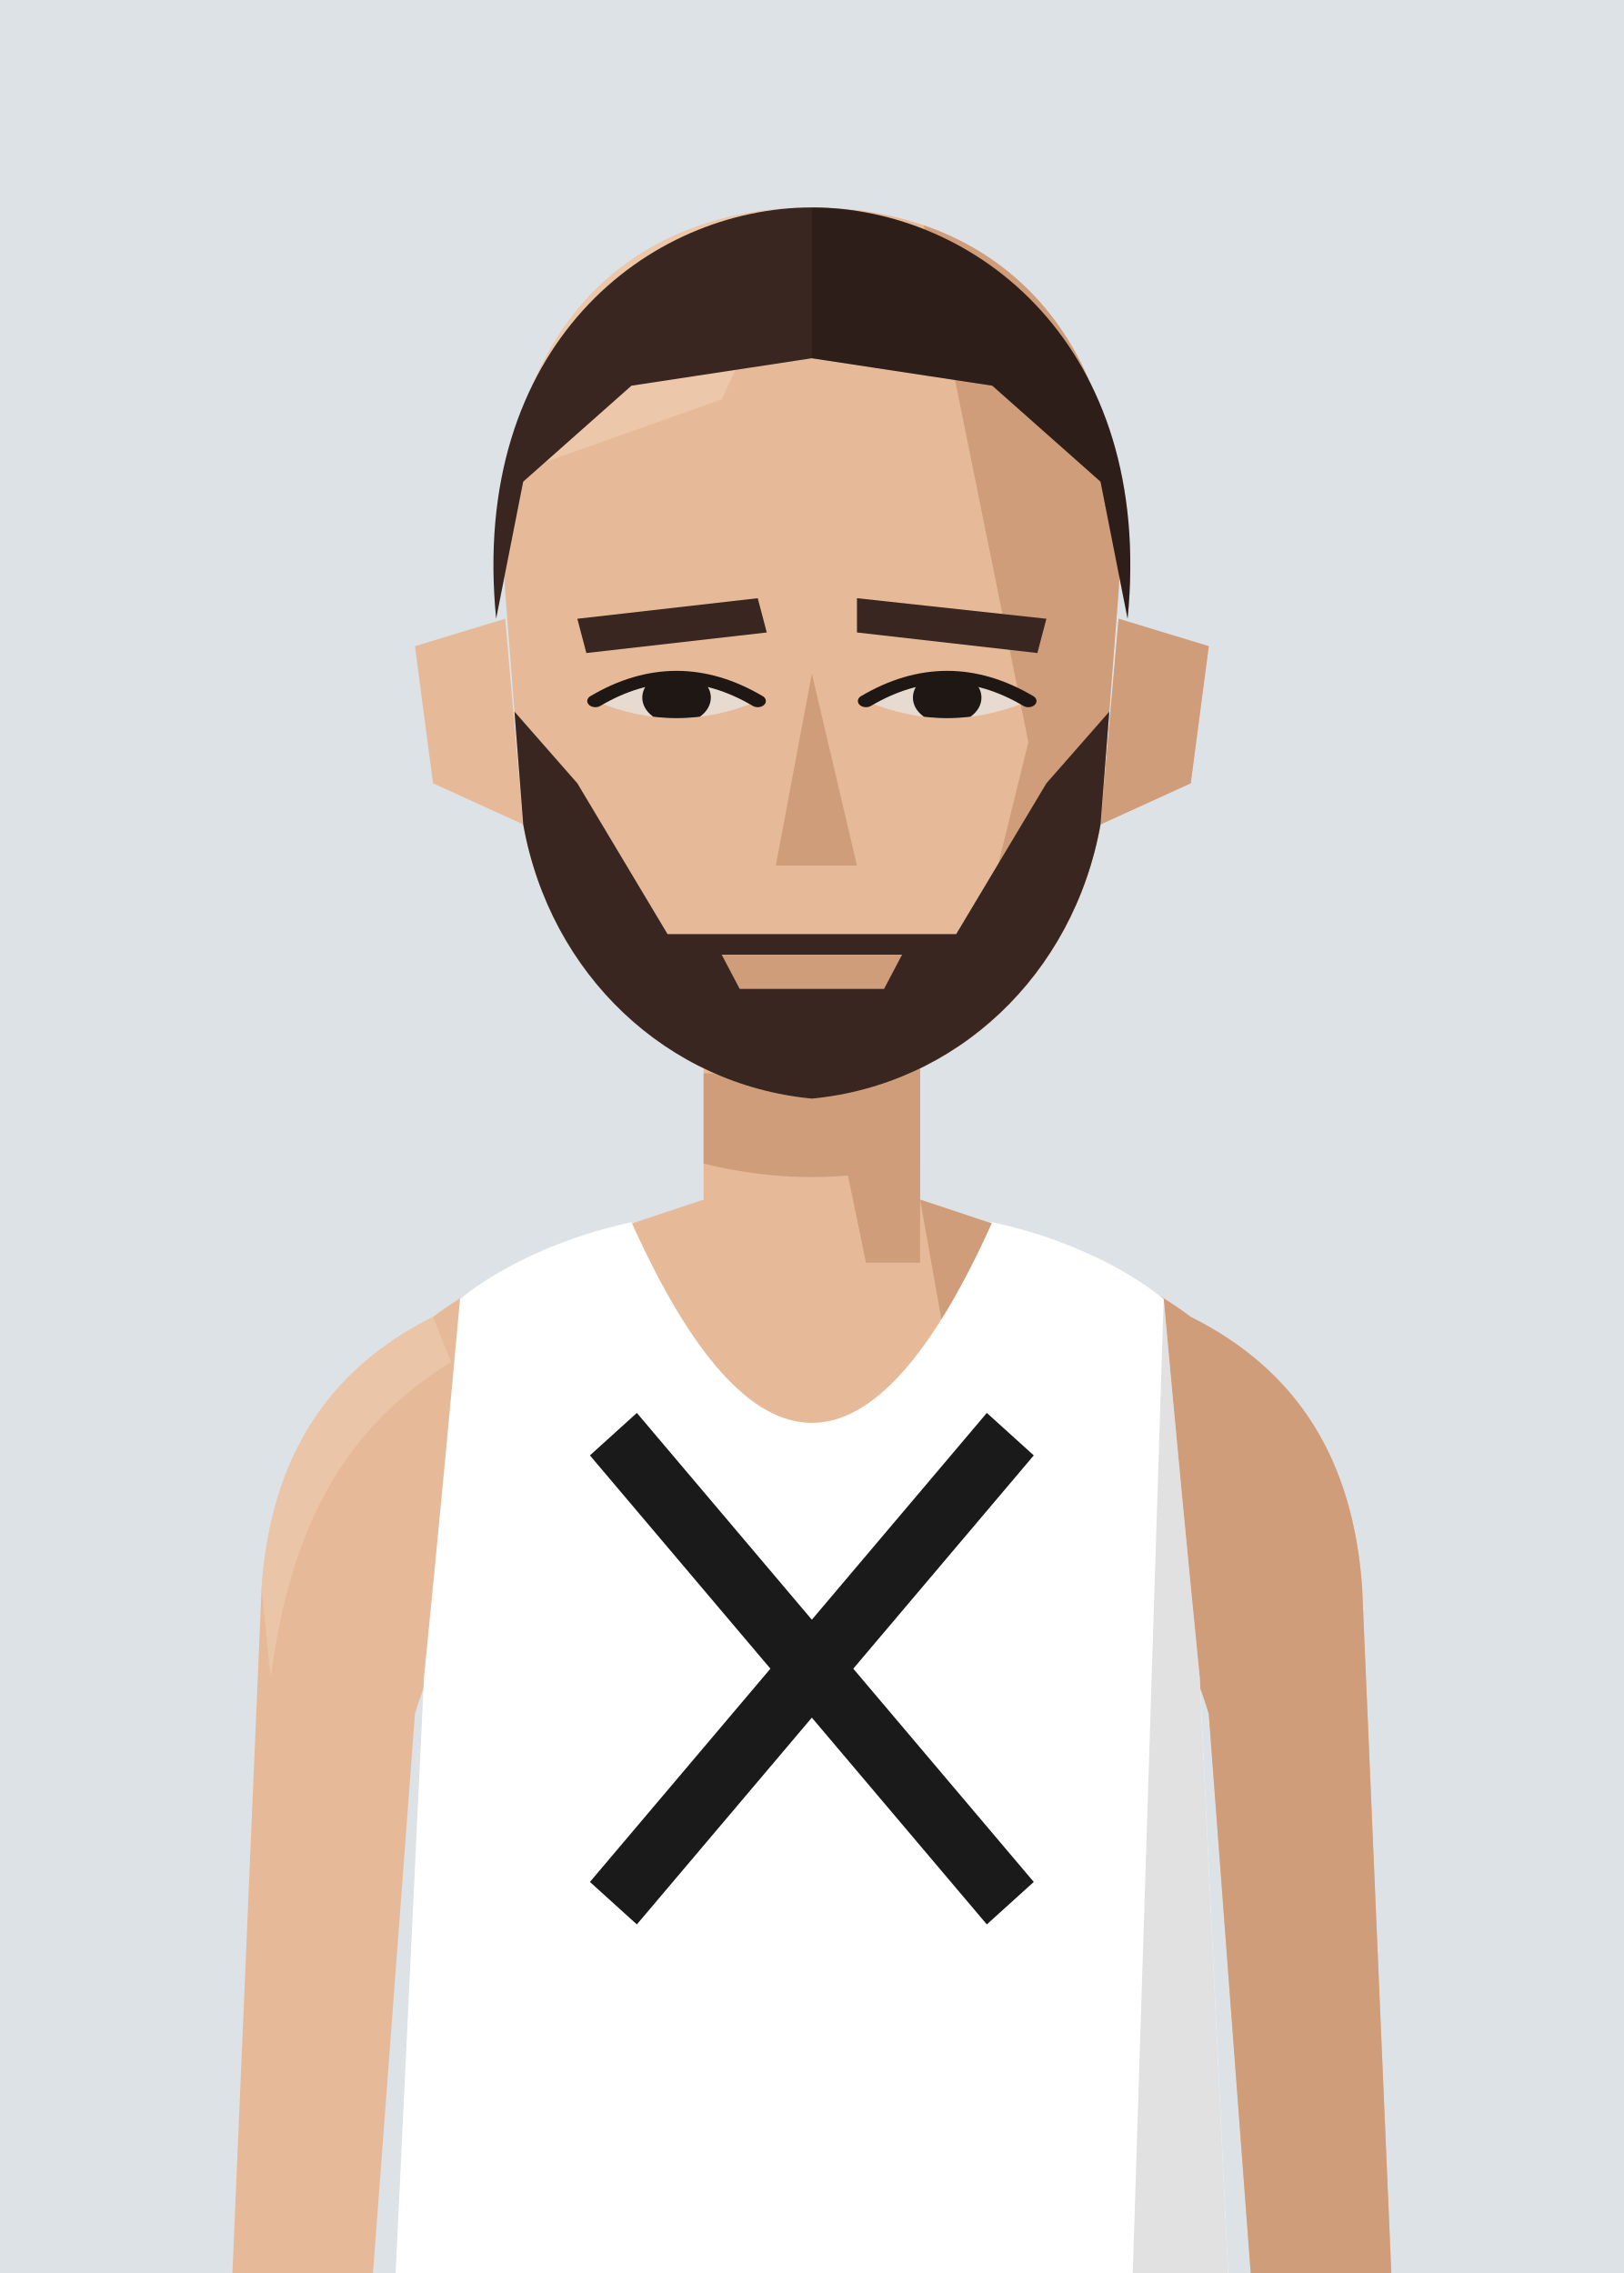
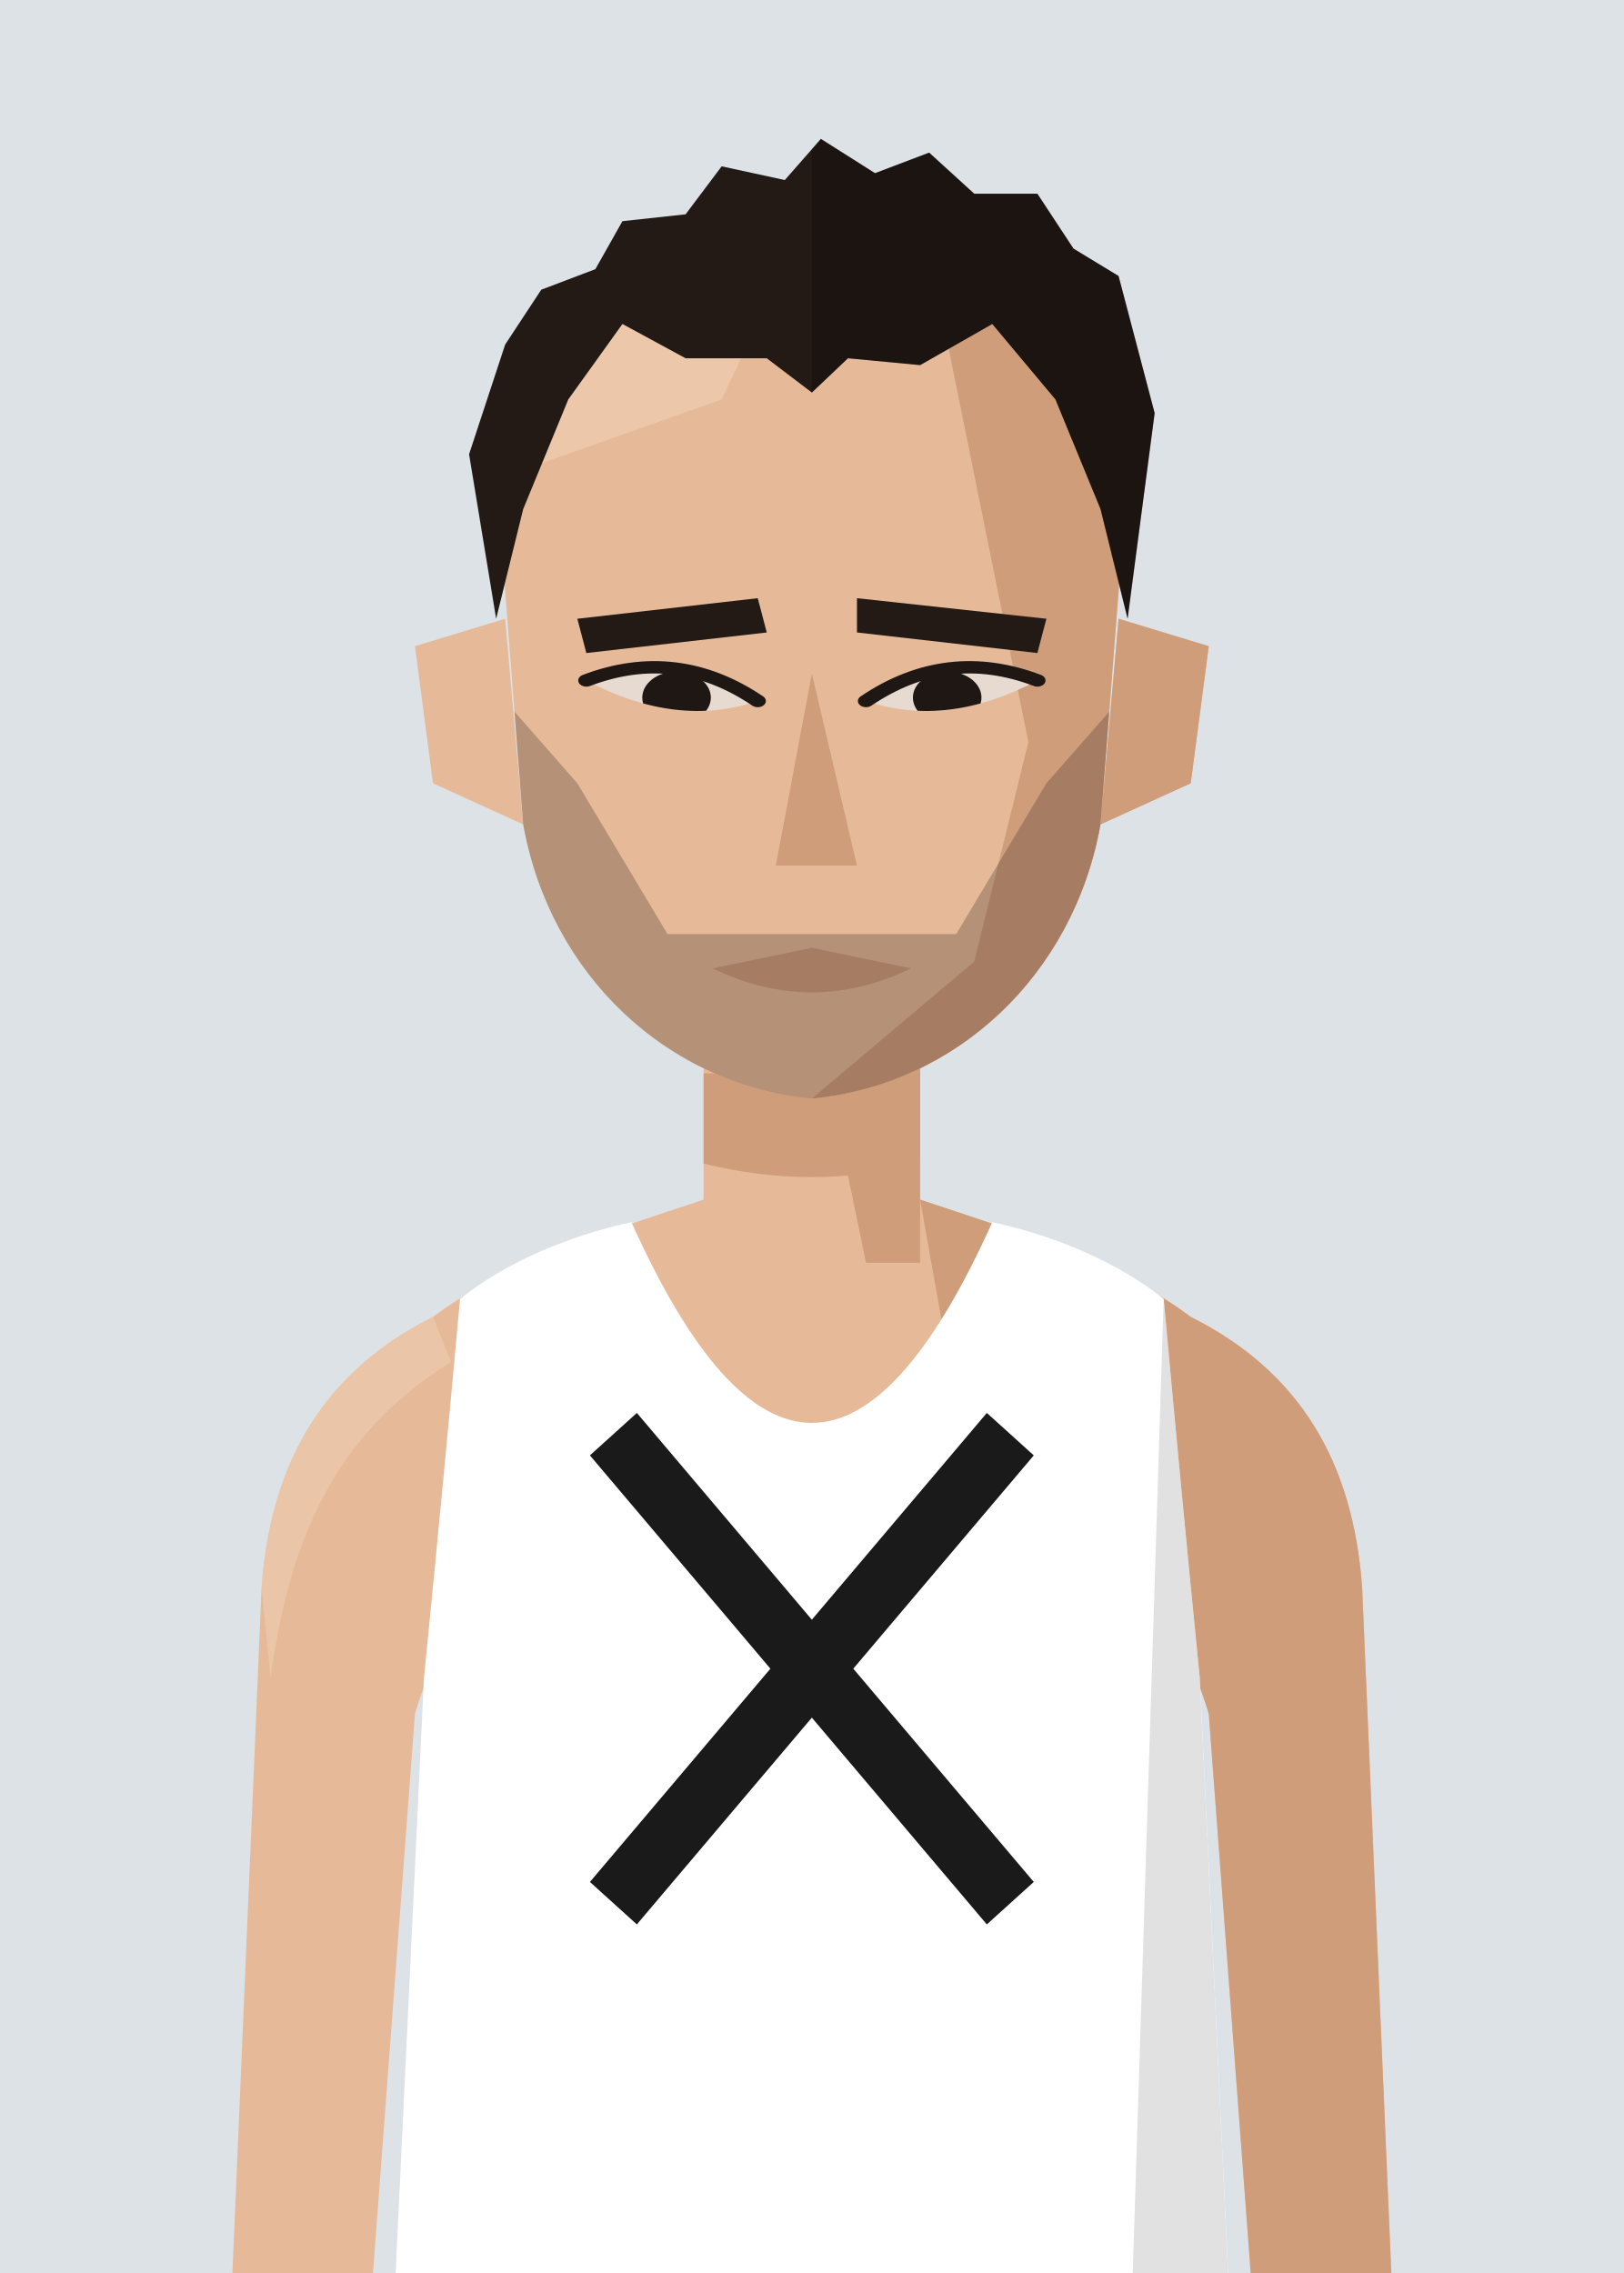
<svg xmlns="http://www.w3.org/2000/svg" viewBox="10 20 180 252">
  <defs>
    <clipPath id="vf">
      <path d="M53,330 L57,246 Q59,226 61,204 C66,200 73,197 80,195.5 Q100,240 120,195.5 C127,197 134,200 139,204 Q141,226 143,246 L147,330 Z" />
    </clipPath>
    <clipPath id="hf">
      <path d="M66,96 C64,58 80,40 100,40 C120,40 136,58 134,96 L132,130 C129,152 116,168 100,170 C84,168 71,152 68,130 Z" />
    </clipPath>
    <clipPath id="rf">
      <rect x="100" y="0" width="100" height="300" />
    </clipPath>
    <clipPath id="ef">
-       <path d="M76,112 Q85,105 94,112 Q85,117 76,112 Z" />
-       <path d="M106,112 Q115,105 124,112 Q115,117 106,112 Z" />
+       <path d="M75,109 Q85,104 94,112 Q85,116 75,109 Z" />
+       <path d="M106,112 Q115,104 125,109 Q115,116 106,112 Z" />
    </clipPath>
    <clipPath id="cf">
      <rect x="0" y="92" width="200" height="300" />
    </clipPath>
  </defs>
  <rect width="200" height="280" fill="#DCE2E6" />
  <g transform="translate(0,-40)">
    <rect x="88" y="171" width="24" height="37" fill="#E6BA98" />
    <path d="M88,193 C76,197 66,200 58,206 C46,212 40,222 39,236 L35,330 L50,330 L56,250 Q59,240 64,238 L136,238 Q141,240 144,250 L150,330 L165,330 L161,236 C160,222 154,212 142,206 C134,200 124,197 112,193" fill="#E6BA98" />
    <g fill="#D09D7A">
      <path d="M112,193 C124,197 134,200 142,206 C154,212 160,222 161,236 L165,330 L150,330 L144,250 Q141,240 136,238 L120,238 Z" />
      <path d="M58,206 C46,212 40,222 39,236 L40,246 C42,231 47,219 60,211 Z" fill="#EFCDB2" opacity=".6" />
      <polygon points="100,171 112,171 112,200 106,200" />
      <path d="M88,179 L112,179 L112,189 Q100,192 88,189 Z" />
    </g>
    <g transform="translate(0,83) scale(1,0.76) translate(0,-40)">
      <g fill="#E6BA98">
        <path d="M66,100 L56,104 L58,124 L68,130 Z" />
        <path d="M134,100 L144,104 L142,124 L132,130 Z" />
        <path d="M66,96 C64,58 80,40 100,40 C120,40 136,58 134,96 L132,130 C129,152 116,168 100,170 C84,168 71,152 68,130 Z" />
      </g>
      <path d="M134,100 L144,104 L142,124 L132,130 Z" fill="#D09D7A" />
      <g clip-path="url(#hf)">
        <polygon points="112,40 140,40 140,180 100,180 100,170 118,150 124,118 120,92" fill="#D09D7A" />
        <polygon points="60,40 100,40 90,68 60,82" fill="#EFCDB2" opacity=".7" />
      </g>
-       <g fill="#3A2620">
+       <g fill="#241A15">
        <polygon points="74,100 94,97 95,102 75,105" />
        <polygon points="105,97 126,100 125,105 105,102" />
      </g>
      <g fill="#E7DAD0">
-         <path d="M76,112 Q85,105 94,112 Q85,117 76,112 Z" />
-         <path d="M106,112 Q115,105 124,112 Q115,117 106,112 Z" />
+         <path d="M75,109 Q85,104 94,112 Q85,116 75,109 Z" />
+         <path d="M106,112 Q115,104 125,109 Q115,116 106,112 Z" />
      </g>
      <g clip-path="url(#ef)" fill="#1E1714">
        <circle cx="85" cy="111.5" r="3.8" />
        <circle cx="115" cy="111.5" r="3.8" />
      </g>
      <g fill="none" stroke="#1E1714" stroke-width="1.8" stroke-linecap="round">
-         <path d="M76,112 Q85,105 94,112" />
-         <path d="M106,112 Q115,105 124,112" />
+         <path d="M75,109 Q85,104 94,112" />
+         <path d="M106,112 Q115,104 125,109" />
      </g>
      <polygon points="100,108 105,136 96,136" fill="#D09D7A" />
      <path d="M89,151 L100,148 L111,151 Q100,158 89,151 Z" fill="#D09D7A" />
-       <g clip-path="url(#hf)" fill="#3A2620">
-         <path d="M66,112 L74,124 L84,146 L116,146 L126,124 L134,112 L134,180 L66,180 Z" />
+       <g clip-path="url(#hf)" fill="#4A3A30">
+         <path d="M66,112 L74,124 L84,146 L116,146 L126,124 L134,112 L134,180 L66,180 Z" opacity=".32" />
      </g>
-       <path d="M90,149 L110,149 L108,154 L92,154 Z" fill="#D09D7A" />
-       <g fill="#3A2620">
-         <path d="M65,100 C62,60 82,40 100,40 C118,40 138,60 135,100 L132,80 L120,66 L100,62 L80,66 L68,80 Z" />
+       <g fill="#241A15">
+         <path d="M65,100 L62,76 L66,60 L70,52 L76,49 L79,42 L86,41 L90,34 L97,36 L101,30 L107,35 L113,32 L118,38 L125,38 L129,46 L134,50 L138,70 L135,100 L132,84 L127,68 L120,57 L112,63 L104,62 L100,67 L95,62 L86,62 L79,57 L73,68 L68,84 Z" />
        <g clip-path="url(#rf)" fill="#000" opacity=".22">
-           <path d="M65,100 C62,60 82,40 100,40 C118,40 138,60 135,100 L132,80 L120,66 L100,62 L80,66 L68,80 Z" />
+           <path d="M65,100 L62,76 L66,60 L70,52 L76,49 L79,42 L86,41 L90,34 L97,36 L101,30 L107,35 L113,32 L118,38 L125,38 L129,46 L134,50 L138,70 L135,100 L132,84 L127,68 L120,57 L112,63 L104,62 L100,67 L95,62 L86,62 L79,57 L73,68 L68,84 Z" />
        </g>
      </g>
    </g>
    <g clip-path="url(#vf)">
      <path d="M53,330 L57,246 Q59,226 61,204 C66,200 73,197 80,195.5 Q100,240 120,195.5 C127,197 134,200 139,204 Q141,226 143,246 L147,330 Z" fill="#ffffff" />
      <g transform="matrix(6.2857 0 0 6.5 37.14 193)">
        <g stroke="#1a1a1a" stroke-width="1.1" stroke-linecap="butt">
          <line x1="6.5" y1="4" x2="13.5" y2="12" />
          <line x1="13.5" y1="4" x2="6.5" y2="12" />
        </g>
      </g>
      <path d="M139,204 Q141,226 143,246 L147,330 L135,330 Z" fill="#000" opacity="0.12" />
    </g>
  </g>
</svg>
